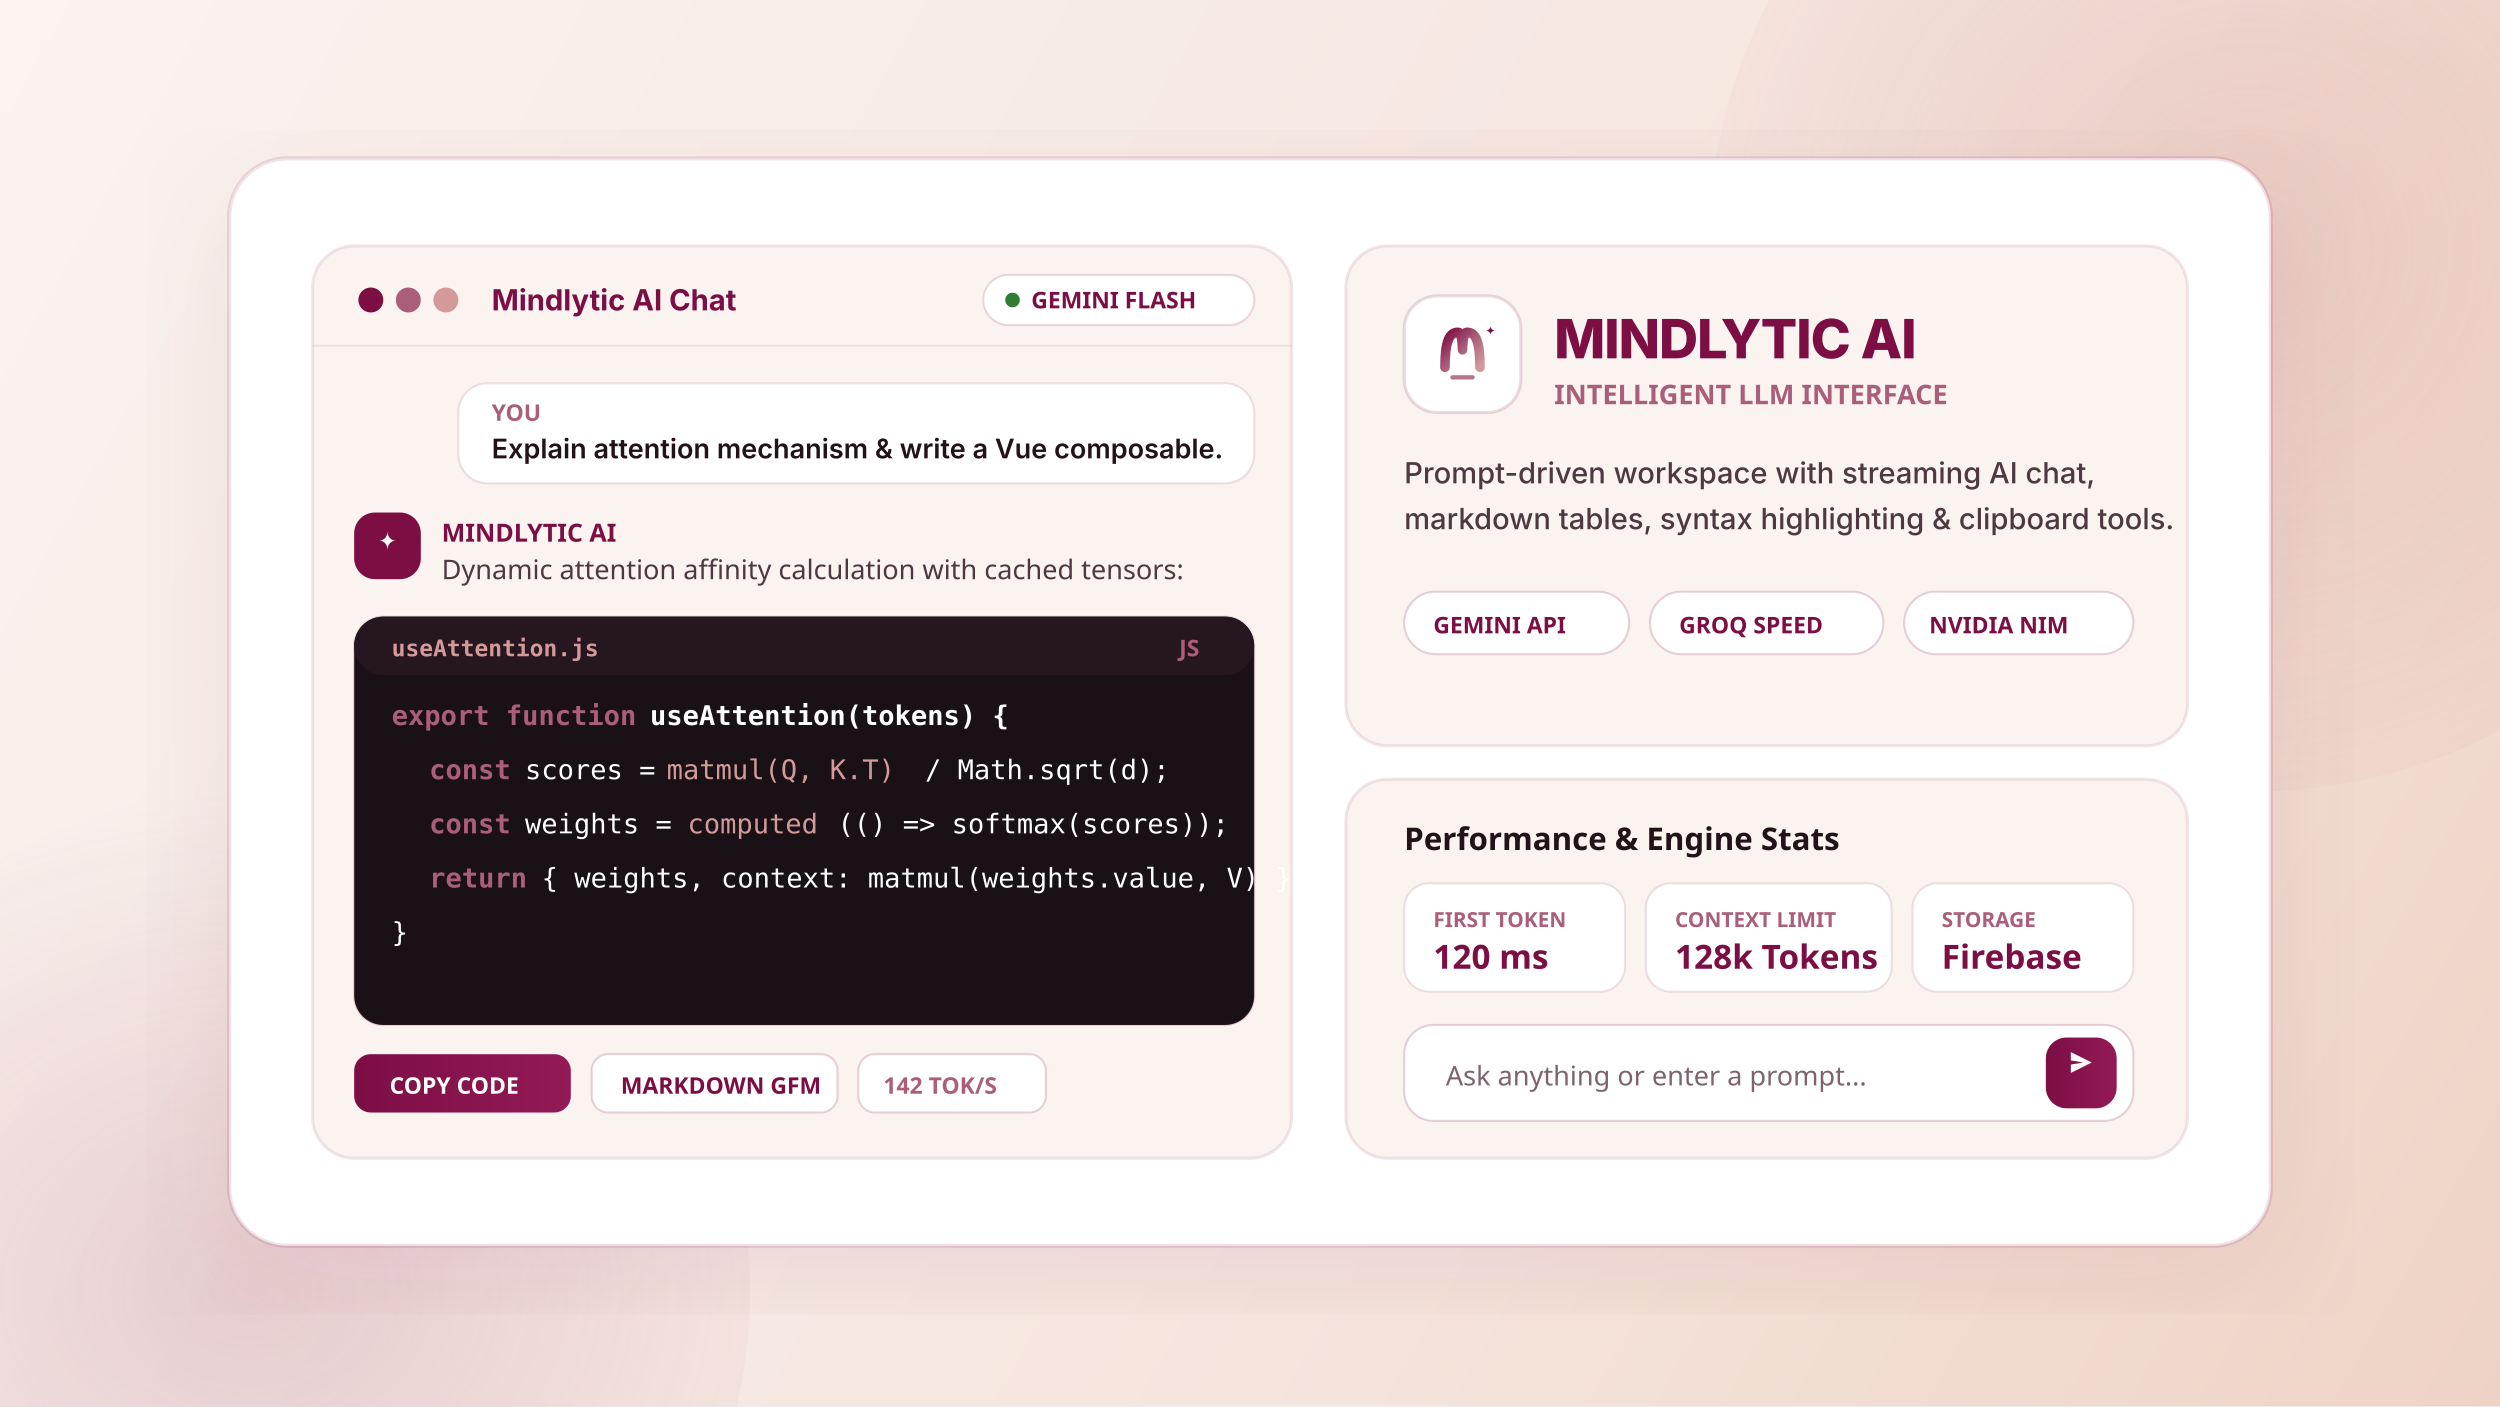
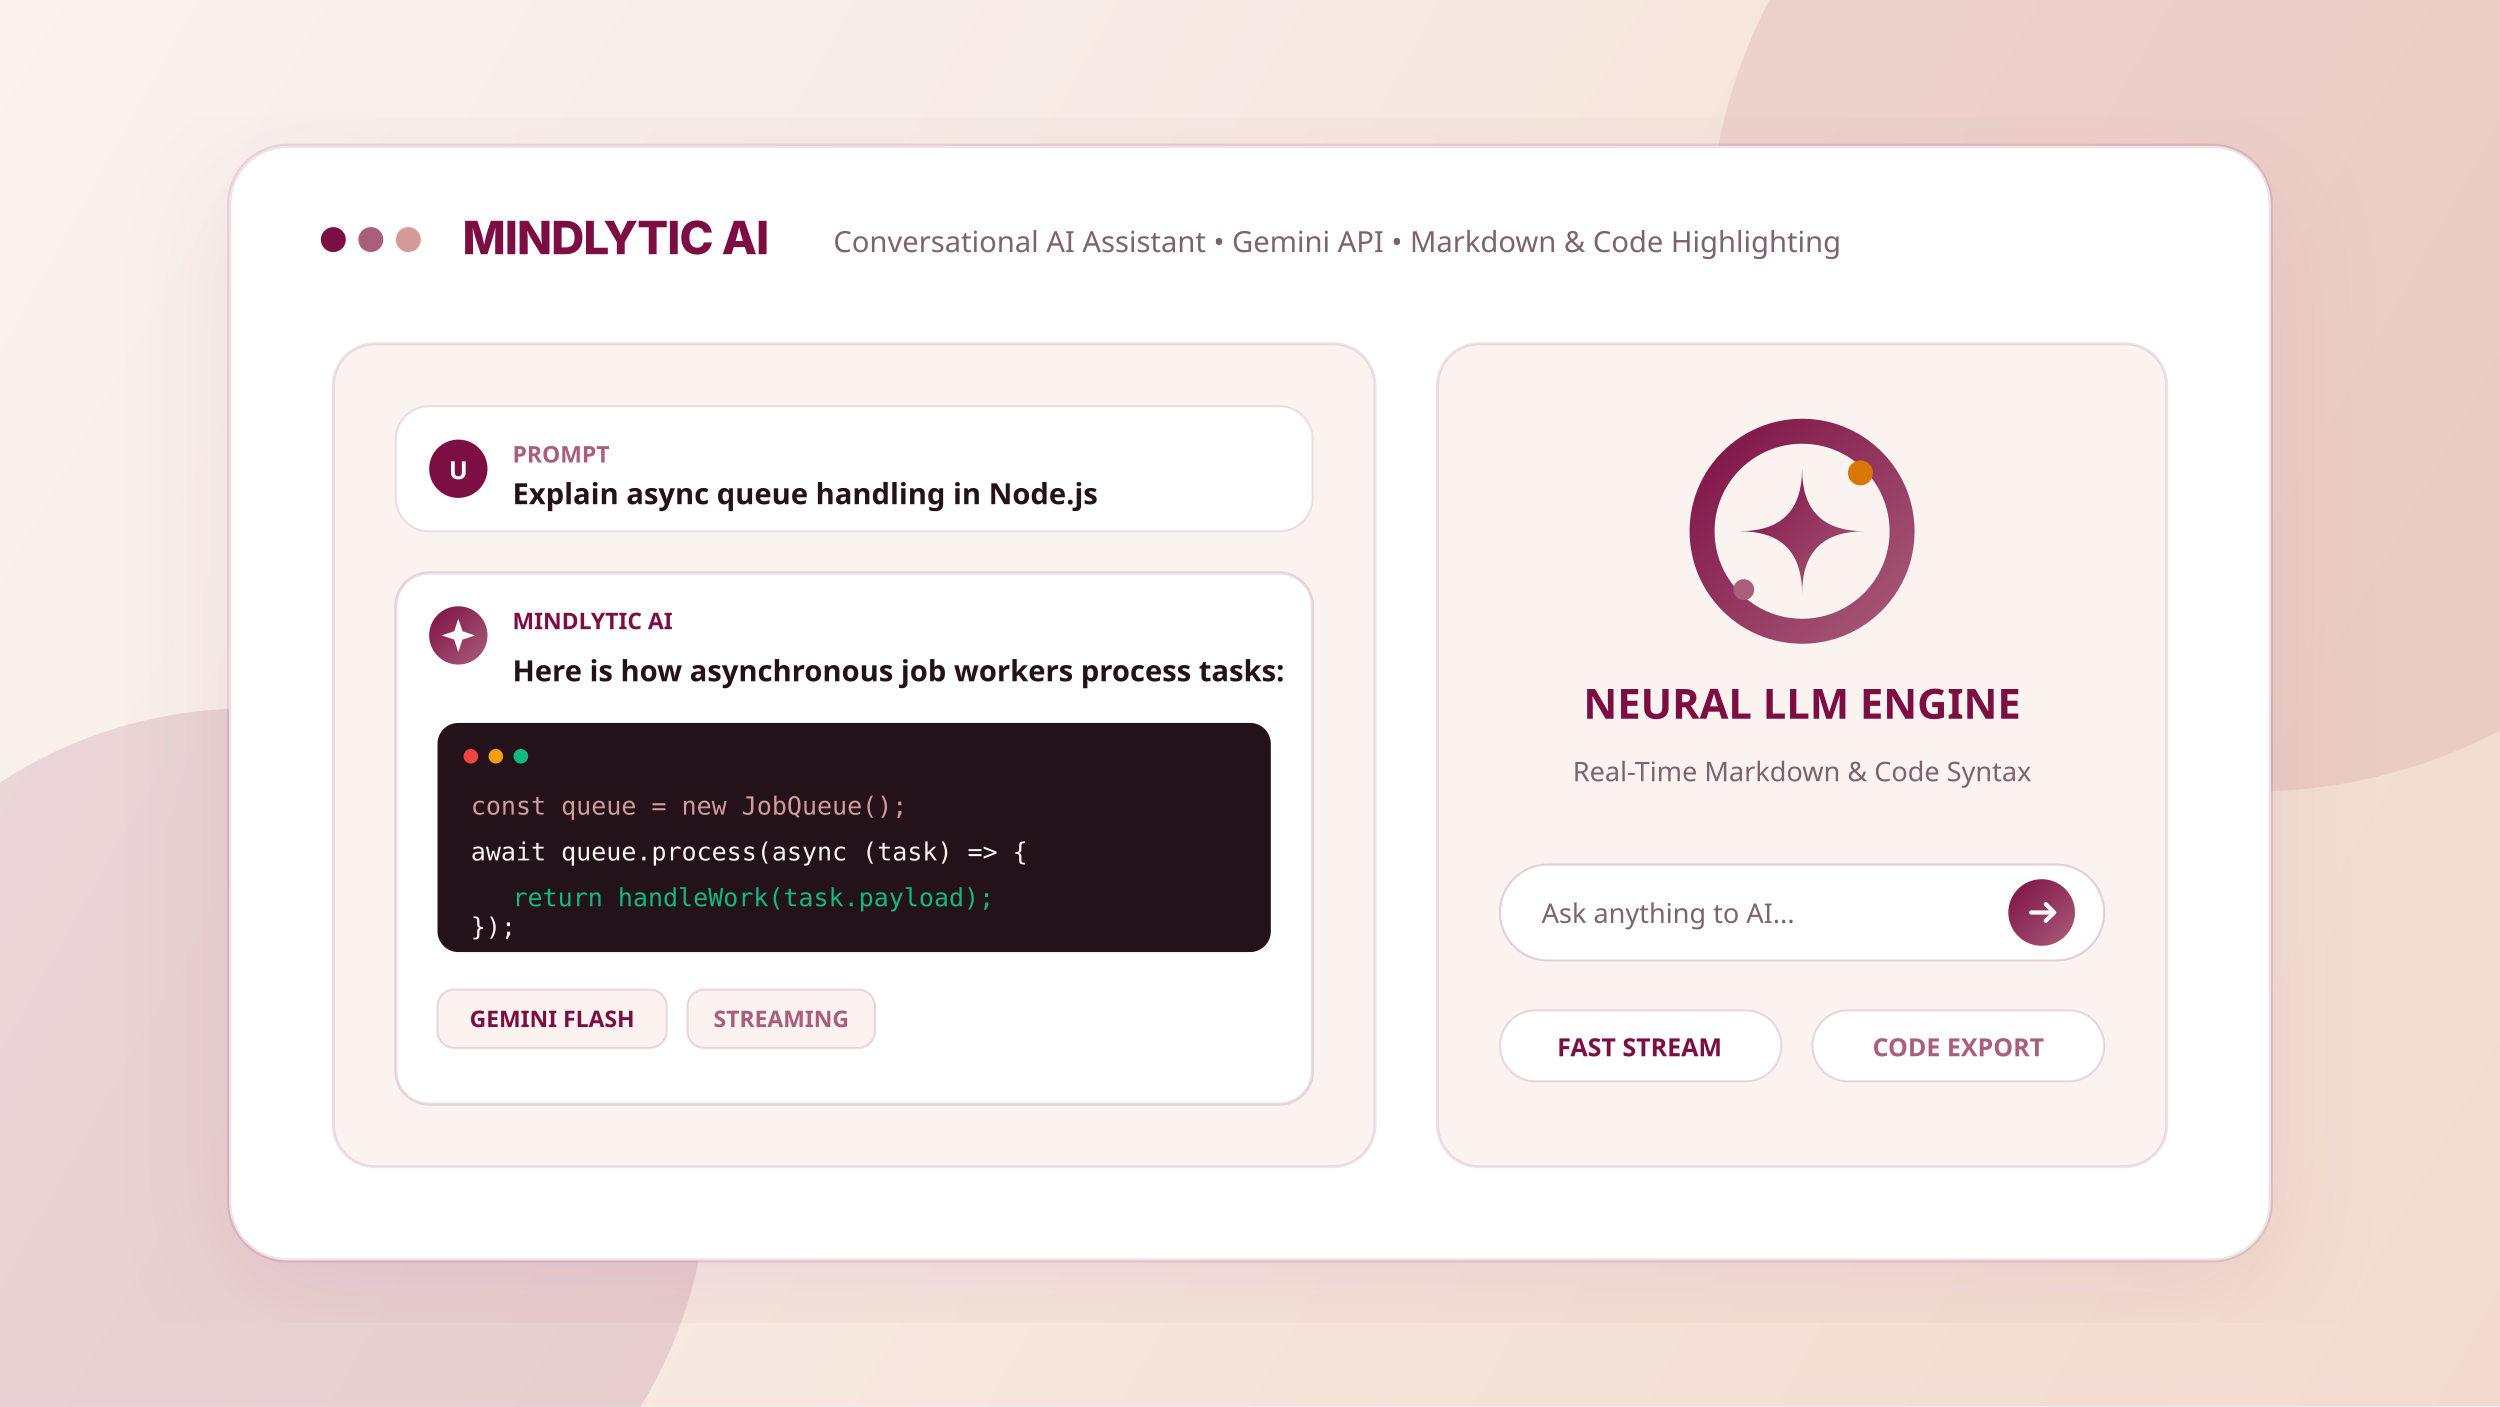
<svg xmlns="http://www.w3.org/2000/svg" width="1200" height="675" viewBox="0 0 1200 675" fill="none">
  <defs>
    <linearGradient id="p5-bg" x1="0" y1="0" x2="1200" y2="675" gradientUnits="userSpaceOnUse">
-       <stop offset="0" stop-color="#FAF3F0" />
-       <stop offset="0.65" stop-color="#F5E4DC" />
-       <stop offset="1" stop-color="#EED3C5" />
+       <stop offset="0%" stop-color="#FAF3F0" />
+       <stop offset="100%" stop-color="#F2DACE" />
    </linearGradient>
-     <radialGradient id="p5-glowA" cx="0" cy="0" r="1" gradientUnits="userSpaceOnUse" gradientTransform="translate(1080 120) scale(320 320)">
-       <stop stop-color="#D49A9A" stop-opacity="0.32" />
-       <stop offset="1" stop-color="#D49A9A" stop-opacity="0" />
-     </radialGradient>
-     <radialGradient id="p5-glowB" cx="0" cy="0" r="1" gradientUnits="userSpaceOnUse" gradientTransform="translate(120 620) scale(300 240)">
-       <stop stop-color="#AA5E7A" stop-opacity="0.22" />
-       <stop offset="1" stop-color="#AA5E7A" stop-opacity="0" />
-     </radialGradient>
-     <linearGradient id="p5-logoGrad" x1="0%" y1="0%" x2="100%" y2="100%">
+     <linearGradient id="p5-wine" x1="0" y1="0" x2="1" y2="1">
      <stop offset="0%" stop-color="#7C0E44" />
-       <stop offset="50%" stop-color="#AA5E7A" />
-       <stop offset="100%" stop-color="#D49A9A" />
+       <stop offset="100%" stop-color="#AA5E7A" />
    </linearGradient>
-     <linearGradient id="p5-btnGrad" x1="0" y1="0" x2="1" y2="0">
-       <stop stop-color="#7C0E44" />
-       <stop offset="1" stop-color="#931A56" />
+     <linearGradient id="p5-spark" x1="0%" y1="0%" x2="100%" y2="100%">
+       <stop offset="0%" stop-color="#7C0E44" />
+       <stop offset="50%" stop-color="#D97706" />
+       <stop offset="100%" stop-color="#AA5E7A" />
    </linearGradient>
-     <filter id="p5-shadow" x="70" y="46" width="1060" height="585" filterUnits="userSpaceOnUse">
-       <feDropShadow dx="0" dy="16" stdDeviation="30" flood-color="#7C0E44" flood-opacity="0.08" />
+     <filter id="p5-shadow" x="60" y="40" width="1080" height="595" filterUnits="userSpaceOnUse">
+       <feDropShadow dx="0" dy="16" stdDeviation="28" flood-color="#7C0E44" flood-opacity="0.08" />
    </filter>
  </defs>
  <rect width="1200" height="675" fill="url(#p5-bg)" />
-   <circle cx="1080" cy="120" r="260" fill="url(#p5-glowA)" />
-   <circle cx="120" cy="620" r="240" fill="url(#p5-glowB)" />
+   <circle cx="1080" cy="120" r="260" fill="#D49A9A" fill-opacity="0.25" />
+   <circle cx="120" cy="560" r="220" fill="#AA5E7A" fill-opacity="0.18" />
  <g filter="url(#p5-shadow)">
-     <rect x="110" y="76" width="980" height="522" rx="28" fill="#FFFFFF" stroke="rgba(124, 14, 68, 0.12)" stroke-width="2" />
+     <rect x="110" y="70" width="980" height="535" rx="28" fill="#FFFFFF" stroke="rgba(124, 14, 68, 0.12)" stroke-width="2" />
  </g>
-   <rect x="150" y="118" width="470" height="438" rx="20" fill="#FAF3F0" stroke="rgba(124, 14, 68, 0.1)" stroke-width="1.5" />
-   <circle cx="178" cy="144" r="6" fill="#7C0E44" />
-   <circle cx="196" cy="144" r="6" fill="#AA5E7A" />
-   <circle cx="214" cy="144" r="6" fill="#D49A9A" />
-   <text x="236" y="149" fill="#7C0E44" font-family="'Space Grotesk', -apple-system, sans-serif" font-size="14" font-weight="700">Mindlytic AI Chat</text>
-   <rect x="472" y="132" width="130" height="24" rx="12" fill="#FFFFFF" stroke="rgba(124, 14, 68, 0.15)" />
-   <circle cx="486" cy="144" r="3.5" fill="#2E7D32" />
-   <text x="495" y="148" fill="#7C0E44" font-family="'Space Grotesk', sans-serif" font-size="11" font-weight="700">GEMINI FLASH</text>
-   <line x1="150" y1="166" x2="620" y2="166" stroke="rgba(124, 14, 68, 0.08)" stroke-width="1" />
-   <rect x="220" y="184" width="382" height="48" rx="14" fill="#FFFFFF" stroke="rgba(124, 14, 68, 0.12)" />
-   <text x="236" y="202" fill="#AA5E7A" font-family="'Space Grotesk', sans-serif" font-size="11" font-weight="700">YOU</text>
-   <text x="236" y="220" fill="#231219" font-family="'Manrope', -apple-system, sans-serif" font-size="13" font-weight="600">Explain attention mechanism &amp; write a Vue composable.</text>
-   <g transform="translate(170, 246)">
-     <rect width="32" height="32" rx="10" fill="#7C0E44" />
-     <path d="M16 9C16 12 14 13.5 12 13.5C14 13.5 16 15 16 18C16 15 18 13.5 20 13.5C18 13.5 16 12 16 9Z" fill="#FFFFFF" />
+   <circle cx="160" cy="115" r="6" fill="#7C0E44" />
+   <circle cx="178" cy="115" r="6" fill="#AA5E7A" />
+   <circle cx="196" cy="115" r="6" fill="#D49A9A" />
+   <text x="222" y="122" fill="#7C0E44" font-family="'Space Grotesk', -apple-system, sans-serif" font-size="22" font-weight="800" letter-spacing="-0.02em">
+     MINDLYTIC AI
+   </text>
+   <text x="400" y="121" fill="#7E636E" font-family="'Manrope', sans-serif" font-size="14" font-weight="500">
+     Conversational AI Assistant • Gemini API • Markdown &amp; Code Highlighting
+   </text>
+   <rect x="160" y="165" width="500" height="395" rx="20" fill="#FAF3F0" stroke="rgba(124, 14, 68, 0.12)" stroke-width="1.5" />
+   <g transform="translate(190, 195)">
+     <rect x="0" y="0" width="440" height="60" rx="16" fill="#FFFFFF" stroke="rgba(124, 14, 68, 0.12)" />
+     <circle cx="30" cy="30" r="14" fill="#7C0E44" />
+     <text x="30" y="35" text-anchor="middle" fill="#FFFFFF" font-family="'Space Grotesk', sans-serif" font-size="12" font-weight="700">U</text>
+     <text x="56" y="27" fill="#AA5E7A" font-family="'Space Grotesk', sans-serif" font-size="11" font-weight="700">PROMPT</text>
+     <text x="56" y="47" fill="#231219" font-family="'Manrope', sans-serif" font-size="14" font-weight="600">Explain async queue handling in Node.js</text>
  </g>
-   <text x="212" y="260" fill="#7C0E44" font-family="'Space Grotesk', sans-serif" font-size="12" font-weight="700">MINDLYTIC AI</text>
-   <text x="212" y="278" fill="#4E3842" font-family="'Manrope', sans-serif" font-size="13">Dynamic attention affinity calculation with cached tensors:</text>
-   <rect x="170" y="296" width="432" height="196" rx="14" fill="#1A1116" stroke="rgba(124, 14, 68, 0.15)" stroke-width="1" />
-   <rect x="170" y="296" width="432" height="28" rx="14" fill="#25161F" />
-   <text x="188" y="315" fill="#D49A9A" font-family="'JetBrains Mono', Consolas, monospace" font-size="11" font-weight="600">useAttention.js</text>
-   <text x="566" y="315" fill="#AA5E7A" font-family="'Space Grotesk', sans-serif" font-size="11" font-weight="700">JS</text>
-   <text x="188" y="348" fill="#AA5E7A" font-family="'JetBrains Mono', Consolas, monospace" font-size="13" font-weight="600">export function</text>
-   <text x="312" y="348" fill="#FFFFFF" font-family="'JetBrains Mono', Consolas, monospace" font-size="13" font-weight="600">useAttention(tokens) {</text>
-   <text x="206" y="374" fill="#AA5E7A" font-family="'JetBrains Mono', Consolas, monospace" font-size="13" font-weight="600">const</text>
-   <text x="252" y="374" fill="#FFFFFF" font-family="'JetBrains Mono', Consolas, monospace" font-size="13">scores =</text>
-   <text x="320" y="374" fill="#D49A9A" font-family="'JetBrains Mono', Consolas, monospace" font-size="13">matmul(Q, K.T)</text>
-   <text x="444" y="374" fill="#FFFFFF" font-family="'JetBrains Mono', Consolas, monospace" font-size="13">/ Math.sqrt(d);</text>
-   <text x="206" y="400" fill="#AA5E7A" font-family="'JetBrains Mono', Consolas, monospace" font-size="13" font-weight="600">const</text>
-   <text x="252" y="400" fill="#FFFFFF" font-family="'JetBrains Mono', Consolas, monospace" font-size="13">weights =</text>
-   <text x="330" y="400" fill="#D49A9A" font-family="'JetBrains Mono', Consolas, monospace" font-size="13">computed</text>
-   <text x="402" y="400" fill="#FFFFFF" font-family="'JetBrains Mono', Consolas, monospace" font-size="13">(() =&gt; softmax(scores));</text>
-   <text x="206" y="426" fill="#AA5E7A" font-family="'JetBrains Mono', Consolas, monospace" font-size="13" font-weight="600">return</text>
-   <text x="260" y="426" fill="#FFFFFF" font-family="'JetBrains Mono', Consolas, monospace" font-size="13">{ weights, context: matmul(weights.value, V) };</text>
-   <text x="188" y="452" fill="#FFFFFF" font-family="'JetBrains Mono', Consolas, monospace" font-size="13">}</text>
-   <rect x="170" y="506" width="104" height="28" rx="8" fill="url(#p5-btnGrad)" />
-   <text x="187" y="525" fill="#FFFFFF" font-family="'Space Grotesk', sans-serif" font-size="11" font-weight="700">COPY CODE</text>
-   <rect x="284" y="506" width="118" height="28" rx="8" fill="#FFFFFF" stroke="rgba(124, 14, 68, 0.18)" />
-   <text x="298" y="525" fill="#7C0E44" font-family="'Space Grotesk', sans-serif" font-size="11" font-weight="700">MARKDOWN GFM</text>
-   <rect x="412" y="506" width="90" height="28" rx="8" fill="#FFFFFF" stroke="rgba(124, 14, 68, 0.18)" />
-   <text x="424" y="525" fill="#AA5E7A" font-family="'Space Grotesk', sans-serif" font-size="11" font-weight="700">142 TOK/S</text>
-   <rect x="646" y="118" width="404" height="240" rx="20" fill="#FAF3F0" stroke="rgba(124, 14, 68, 0.1)" stroke-width="1.5" />
-   <rect x="674" y="142" width="56" height="56" rx="16" fill="#FFFFFF" stroke="rgba(124, 14, 68, 0.15)" stroke-width="1.5" />
-   <g transform="translate(681, 149) scale(0.42)">
-     <path d="M30 65 C30 35, 35 25, 45 25 C50 25, 50 45, 50 45 C50 45, 50 25, 55 25 C65 25, 70 35, 70 65" fill="none" stroke="url(#p5-logoGrad)" stroke-width="11" stroke-linecap="round" stroke-linejoin="round" />
-     <path d="M82 18 C82 21 79 23 77 23 C79 23 82 25 82 28 C82 25 85 23 87 23 C85 23 82 21 82 18Z" fill="#7C0E44" />
-     <rect x="36" y="74" width="28" height="5" rx="2.5" fill="#AA5E7A" opacity="0.85" />
+   <g transform="translate(190, 275)">
+     <rect x="0" y="0" width="440" height="255" rx="16" fill="#FFFFFF" stroke="rgba(124, 14, 68, 0.15)" stroke-width="1.5" />
+     <circle cx="30" cy="30" r="14" fill="url(#p5-wine)" />
+     <path d="M30 22 L32 28 L38 30 L32 32 L30 38 L28 32 L22 30 L28 28 Z" fill="#FFFFFF" />
+     <text x="56" y="27" fill="#7C0E44" font-family="'Space Grotesk', sans-serif" font-size="11" font-weight="800">MINDLYTIC AI</text>
+     <text x="56" y="52" fill="#231219" font-family="'Manrope', sans-serif" font-size="14" font-weight="600">Here is how asynchronous job workers process tasks:</text>
+     <rect x="20" y="72" width="400" height="110" rx="10" fill="#231219" />
+     <circle cx="36" cy="88" r="3.5" fill="#EF4444" />
+     <circle cx="48" cy="88" r="3.5" fill="#F59E0B" />
+     <circle cx="60" cy="88" r="3.5" fill="#10B981" />
+     <text x="36" y="116" fill="#D49A9A" font-family="'JetBrains Mono', monospace" font-size="12">const queue = new JobQueue();</text>
+     <text x="36" y="138" fill="#FAF3F0" font-family="'JetBrains Mono', monospace" font-size="12">await queue.process(async (task) =&gt; {</text>
+     <text x="56" y="160" fill="#10B981" font-family="'JetBrains Mono', monospace" font-size="12">  return handleWork(task.payload);</text>
+     <text x="36" y="174" fill="#FAF3F0" font-family="'JetBrains Mono', monospace" font-size="12">});</text>
+     <rect x="20" y="200" width="110" height="28" rx="8" fill="#FAF3F0" stroke="rgba(124, 14, 68, 0.15)" />
+     <text x="75" y="218" text-anchor="middle" fill="#7C0E44" font-family="'Space Grotesk', sans-serif" font-size="11" font-weight="700">GEMINI FLASH</text>
+     <rect x="140" y="200" width="90" height="28" rx="8" fill="#FAF3F0" stroke="rgba(124, 14, 68, 0.15)" />
+     <text x="185" y="218" text-anchor="middle" fill="#AA5E7A" font-family="'Space Grotesk', sans-serif" font-size="11" font-weight="700">STREAMING</text>
  </g>
-   <text x="746" y="172" fill="#7C0E44" font-family="'Space Grotesk', -apple-system, sans-serif" font-size="26" font-weight="800" letter-spacing="-0.02em">MINDLYTIC AI</text>
-   <text x="746" y="194" fill="#AA5E7A" font-family="'Space Grotesk', sans-serif" font-size="13" font-weight="700">INTELLIGENT LLM INTERFACE</text>
-   <text x="674" y="232" fill="#4E3842" font-family="'Manrope', -apple-system, sans-serif" font-size="14" font-weight="500">Prompt-driven workspace with streaming AI chat,</text>
-   <text x="674" y="254" fill="#4E3842" font-family="'Manrope', -apple-system, sans-serif" font-size="14" font-weight="500">markdown tables, syntax highlighting &amp; clipboard tools.</text>
-   <rect x="674" y="284" width="108" height="30" rx="15" fill="#FFFFFF" stroke="rgba(124, 14, 68, 0.18)" />
-   <text x="688" y="304" fill="#7C0E44" font-family="'Space Grotesk', sans-serif" font-size="11" font-weight="700">GEMINI API</text>
-   <rect x="792" y="284" width="112" height="30" rx="15" fill="#FFFFFF" stroke="rgba(124, 14, 68, 0.18)" />
-   <text x="806" y="304" fill="#7C0E44" font-family="'Space Grotesk', sans-serif" font-size="11" font-weight="700">GROQ SPEED</text>
-   <rect x="914" y="284" width="110" height="30" rx="15" fill="#FFFFFF" stroke="rgba(124, 14, 68, 0.18)" />
-   <text x="926" y="304" fill="#7C0E44" font-family="'Space Grotesk', sans-serif" font-size="11" font-weight="700">NVIDIA NIM</text>
-   <rect x="646" y="374" width="404" height="182" rx="20" fill="#FAF3F0" stroke="rgba(124, 14, 68, 0.1)" stroke-width="1.5" />
-   <text x="674" y="408" fill="#231219" font-family="'Space Grotesk', sans-serif" font-size="15" font-weight="700">Performance &amp; Engine Stats</text>
-   <rect x="674" y="424" width="106" height="52" rx="12" fill="#FFFFFF" stroke="rgba(124, 14, 68, 0.12)" />
-   <text x="688" y="445" fill="#AA5E7A" font-family="'Space Grotesk', sans-serif" font-size="10" font-weight="700">FIRST TOKEN</text>
-   <text x="688" y="465" fill="#7C0E44" font-family="'Space Grotesk', sans-serif" font-size="16" font-weight="800">120 ms</text>
-   <rect x="790" y="424" width="118" height="52" rx="12" fill="#FFFFFF" stroke="rgba(124, 14, 68, 0.12)" />
-   <text x="804" y="445" fill="#AA5E7A" font-family="'Space Grotesk', sans-serif" font-size="10" font-weight="700">CONTEXT LIMIT</text>
-   <text x="804" y="465" fill="#7C0E44" font-family="'Space Grotesk', sans-serif" font-size="16" font-weight="800">128k Tokens</text>
-   <rect x="918" y="424" width="106" height="52" rx="12" fill="#FFFFFF" stroke="rgba(124, 14, 68, 0.12)" />
-   <text x="932" y="445" fill="#AA5E7A" font-family="'Space Grotesk', sans-serif" font-size="10" font-weight="700">STORAGE</text>
-   <text x="932" y="465" fill="#7C0E44" font-family="'Space Grotesk', sans-serif" font-size="16" font-weight="800">Firebase</text>
-   <rect x="674" y="492" width="350" height="46" rx="14" fill="#FFFFFF" stroke="rgba(124, 14, 68, 0.18)" />
-   <text x="694" y="521" fill="#7E636E" font-family="'Manrope', sans-serif" font-size="13">Ask anything or enter a prompt...</text>
-   <rect x="982" y="498" width="34" height="34" rx="10" fill="url(#p5-btnGrad)" />
-   <path d="M994 515L1004 510L994 505V509L1000 510L994 511V515Z" fill="#FFFFFF" />
+   <rect x="690" y="165" width="350" height="395" rx="20" fill="#FAF3F0" stroke="rgba(124, 14, 68, 0.12)" stroke-width="1.5" />
+   <g transform="translate(865, 255)">
+     <circle cx="0" cy="0" r="54" fill="url(#p5-wine)" />
+     <circle cx="0" cy="0" r="42" fill="#FAF3F0" />
+     <path d="M0 -30 Q0 0 30 0 Q0 0 0 30 Q0 0 -30 0 Q0 0 0 -30 Z" fill="url(#p5-wine)" />
+     <circle cx="28" cy="-28" r="6" fill="#D97706" />
+     <circle cx="-28" cy="28" r="5" fill="#AA5E7A" />
+   </g>
+   <text x="865" y="345" text-anchor="middle" fill="#7C0E44" font-family="'Space Grotesk', sans-serif" font-size="20" font-weight="800">
+     NEURAL LLM ENGINE
+   </text>
+   <text x="865" y="375" text-anchor="middle" fill="#7E636E" font-family="'Manrope', sans-serif" font-size="13">
+     Real-Time Markdown &amp; Code Syntax
+   </text>
+   <g transform="translate(720, 415)">
+     <rect x="0" y="0" width="290" height="46" rx="23" fill="#FFFFFF" stroke="rgba(124, 14, 68, 0.18)" />
+     <text x="20" y="28" fill="#7E636E" font-family="'Manrope', sans-serif" font-size="13">Ask anything to AI...</text>
+     <circle cx="260" cy="23" r="16" fill="url(#p5-wine)" />
+     <path d="M255 23 H265 M262 19 L266 23 L262 27" stroke="#FFFFFF" stroke-width="2" stroke-linecap="round" stroke-linejoin="round" />
+   </g>
+   <g transform="translate(720, 485)">
+     <rect x="0" y="0" width="135" height="34" rx="17" fill="#FFFFFF" stroke="rgba(124, 14, 68, 0.15)" />
+     <text x="67" y="22" text-anchor="middle" fill="#7C0E44" font-family="'Space Grotesk', sans-serif" font-size="12" font-weight="700">FAST STREAM</text>
+     <rect x="150" y="0" width="140" height="34" rx="17" fill="#FFFFFF" stroke="rgba(124, 14, 68, 0.15)" />
+     <text x="220" y="22" text-anchor="middle" fill="#AA5E7A" font-family="'Space Grotesk', sans-serif" font-size="12" font-weight="700">CODE EXPORT</text>
+   </g>
</svg>
